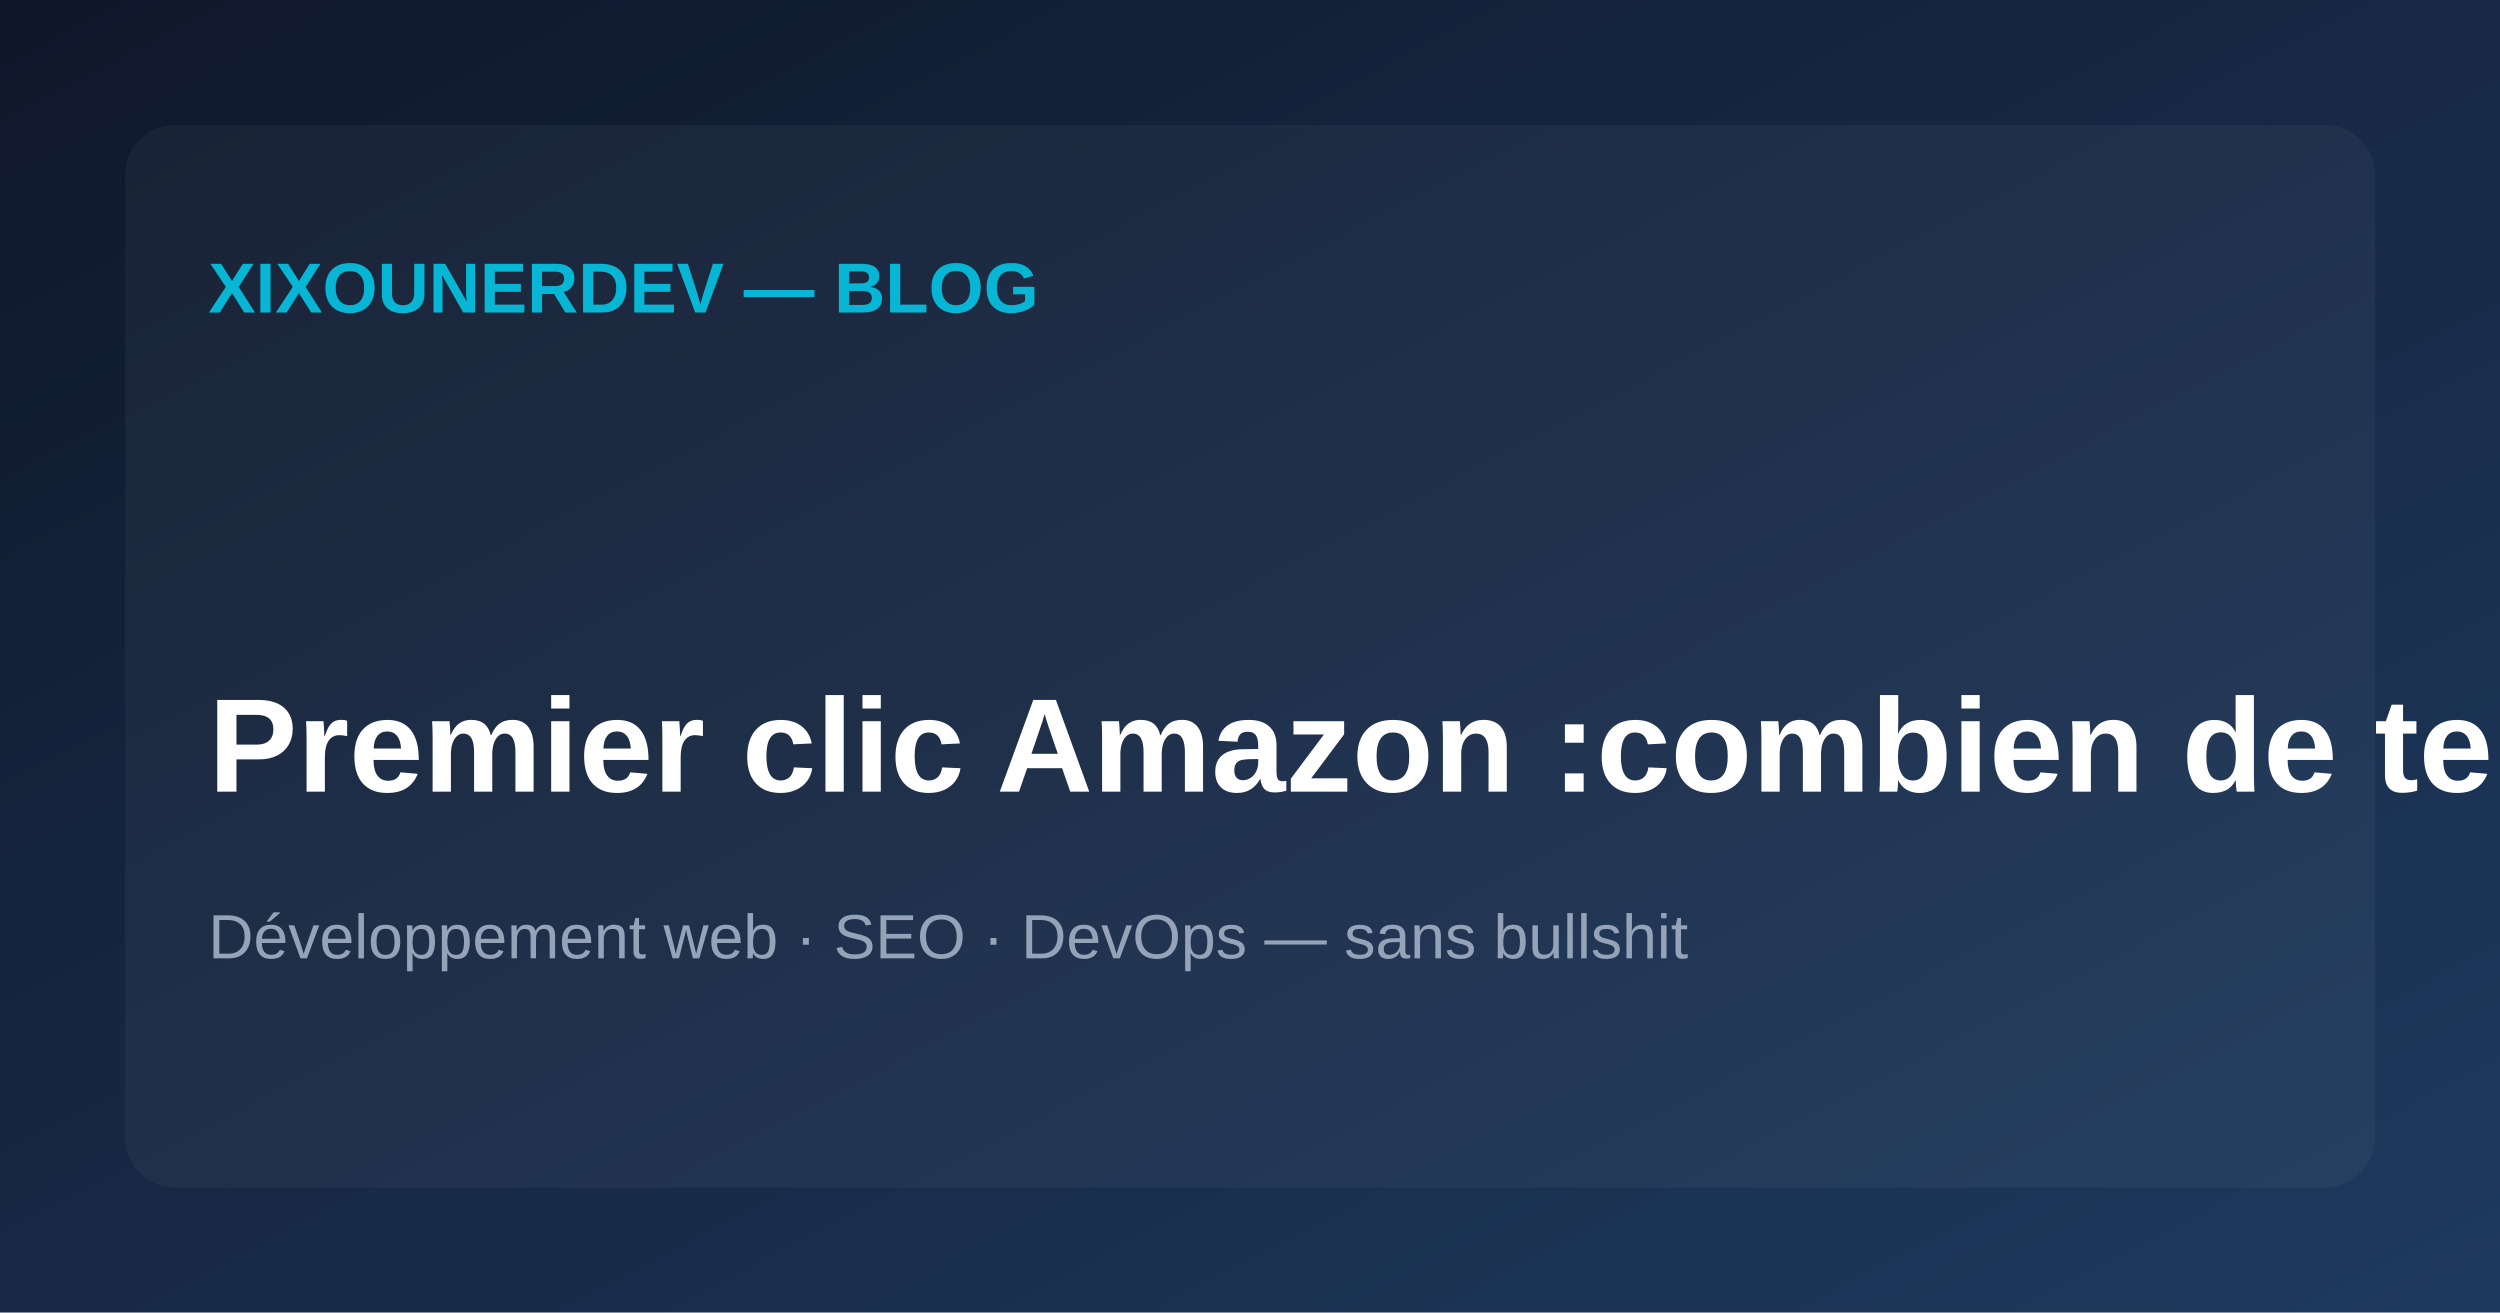
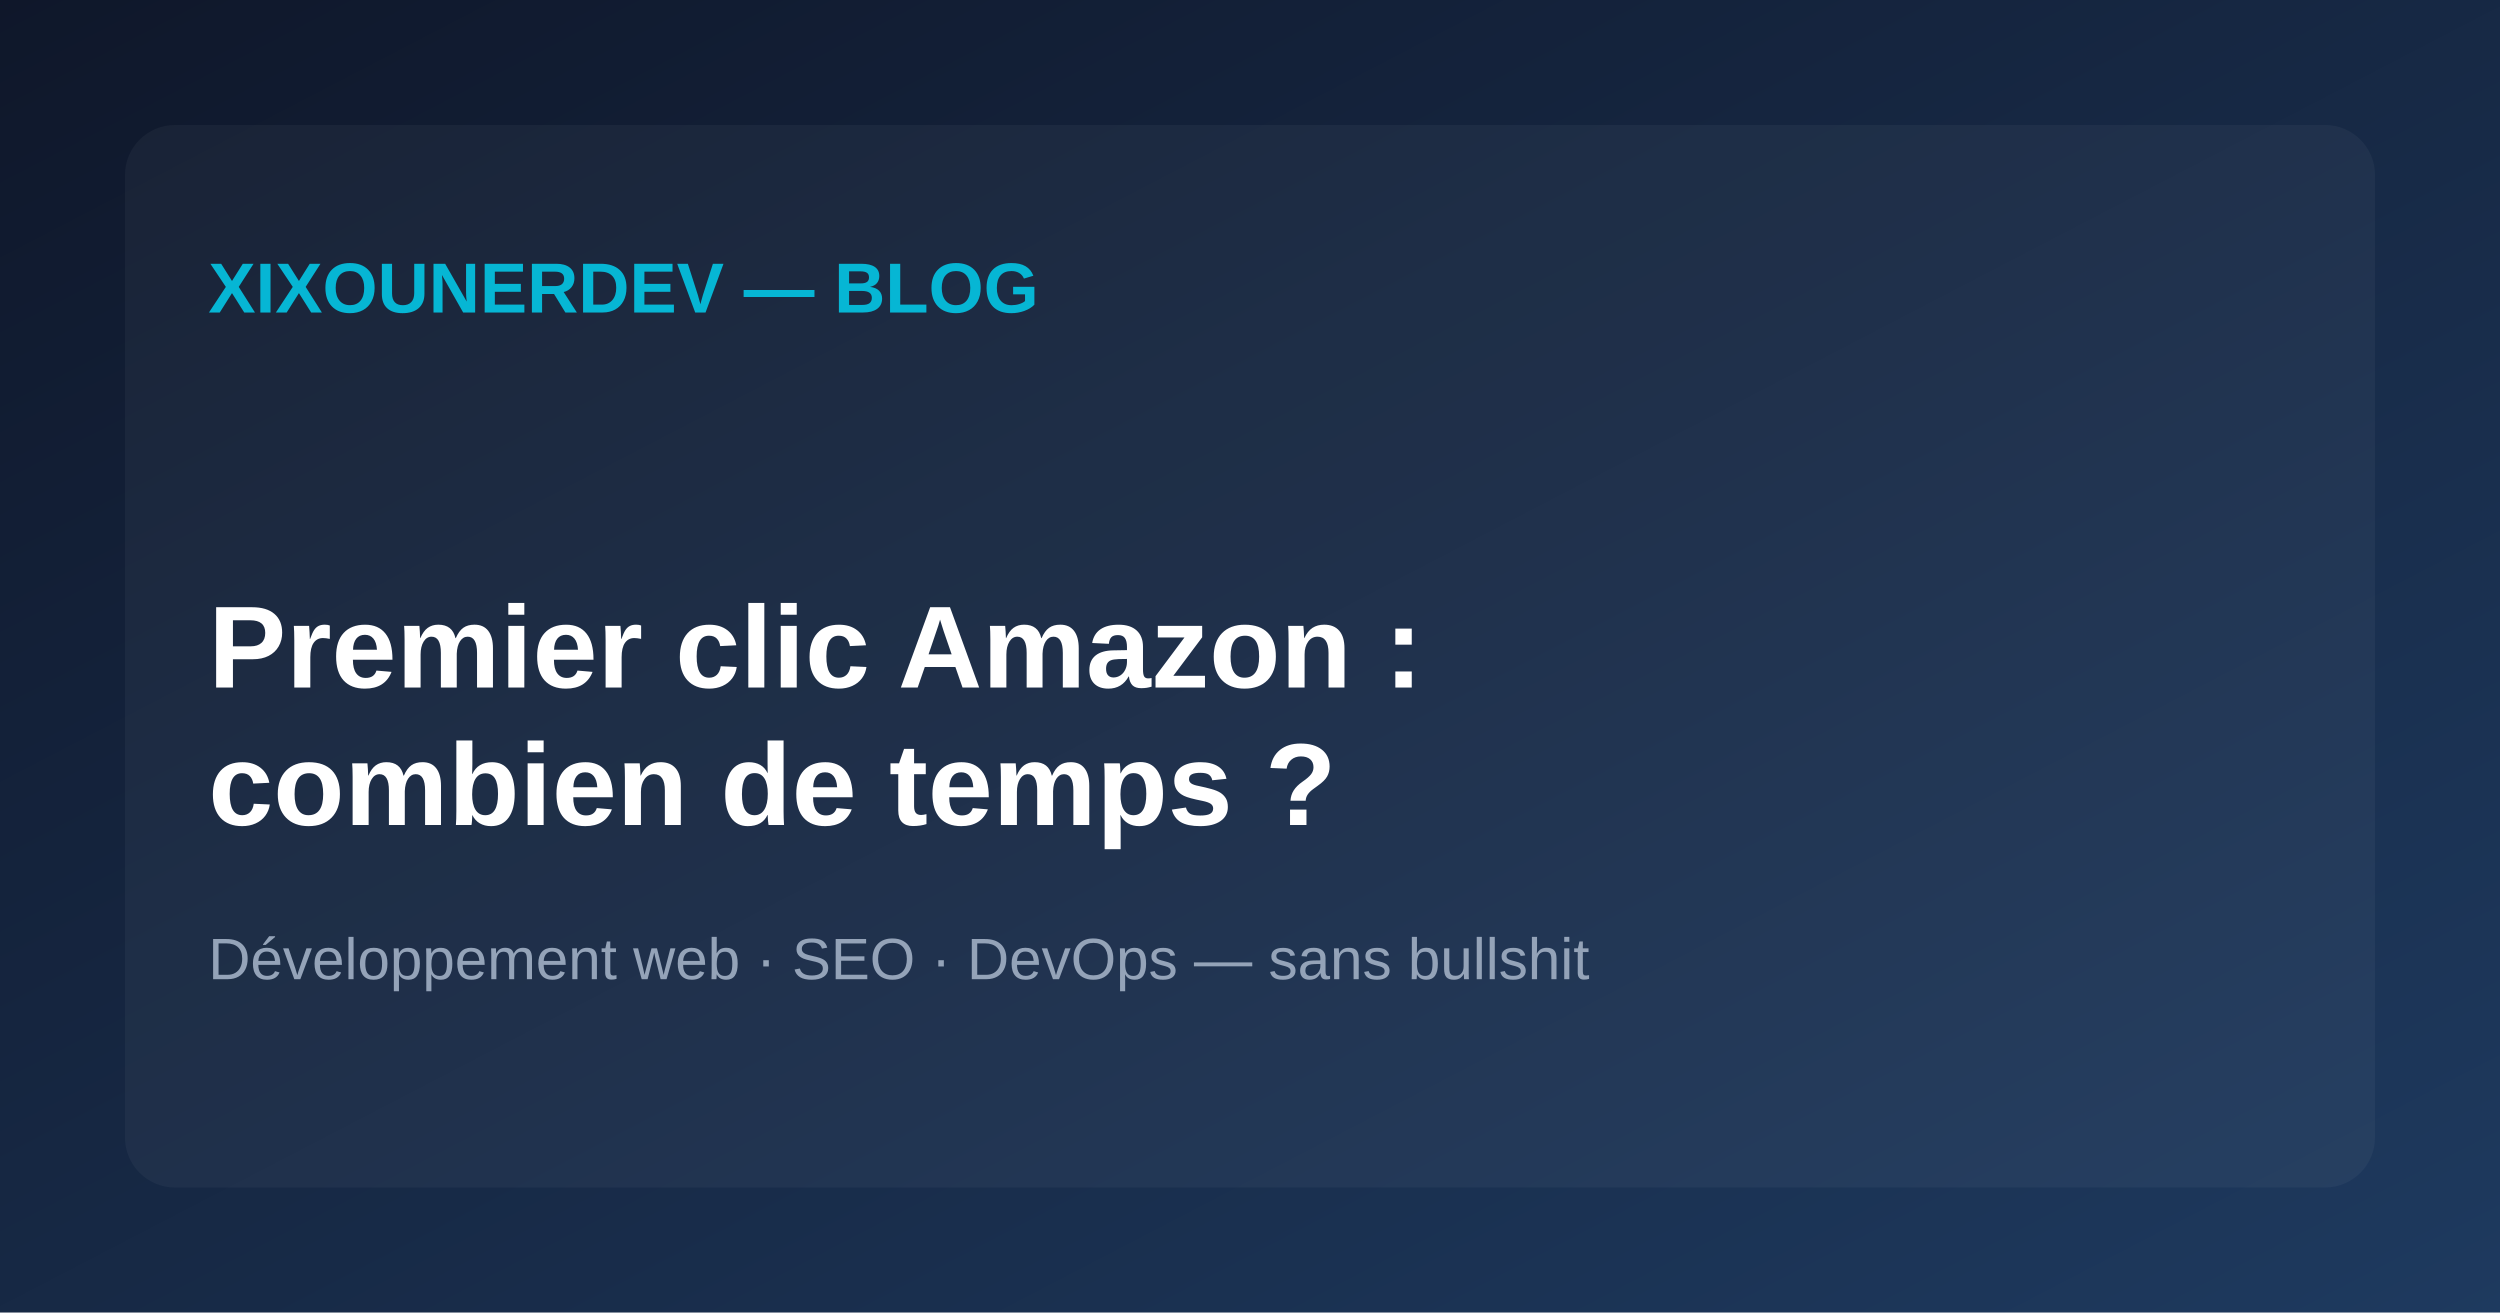
<svg xmlns="http://www.w3.org/2000/svg" width="1200" height="630" viewBox="0 0 1200 630">
  <defs>
    <linearGradient id="g" x1="0" y1="0" x2="1" y2="1">
      <stop offset="0" stop-color="#0f172a" />
      <stop offset="1" stop-color="#1e3a5f" />
    </linearGradient>
  </defs>
  <rect width="1200" height="630" fill="url(#g)" />
  <rect x="60" y="60" width="1080" height="510" rx="24" fill="rgba(255,255,255,0.04)" />
  <text x="100" y="150" font-family="Arial" font-size="34" font-weight="bold" fill="#06b6d4">XIXOUNERDEV — BLOG</text>
-   <text x="100" y="380" font-family="Arial" font-size="64" font-weight="bold" fill="#ffffff">Premier clic Amazon :
- combien de temps ?</text>
-   <text x="100" y="460" font-family="Arial" font-size="30" fill="#94a3b8">Développement web · SEO · DevOps — sans bullshit</text>
+   <text x="100" y="330" font-family="Arial" font-size="56" font-weight="bold" fill="#ffffff">
+     <tspan x="100" dy="0">Premier clic Amazon :</tspan>
+     <tspan x="100" dy="66">combien de temps ?</tspan>
+   </text>
+   <text x="100" y="470" font-family="Arial" font-size="28" fill="#94a3b8">Développement web · SEO · DevOps — sans bullshit</text>
</svg>
